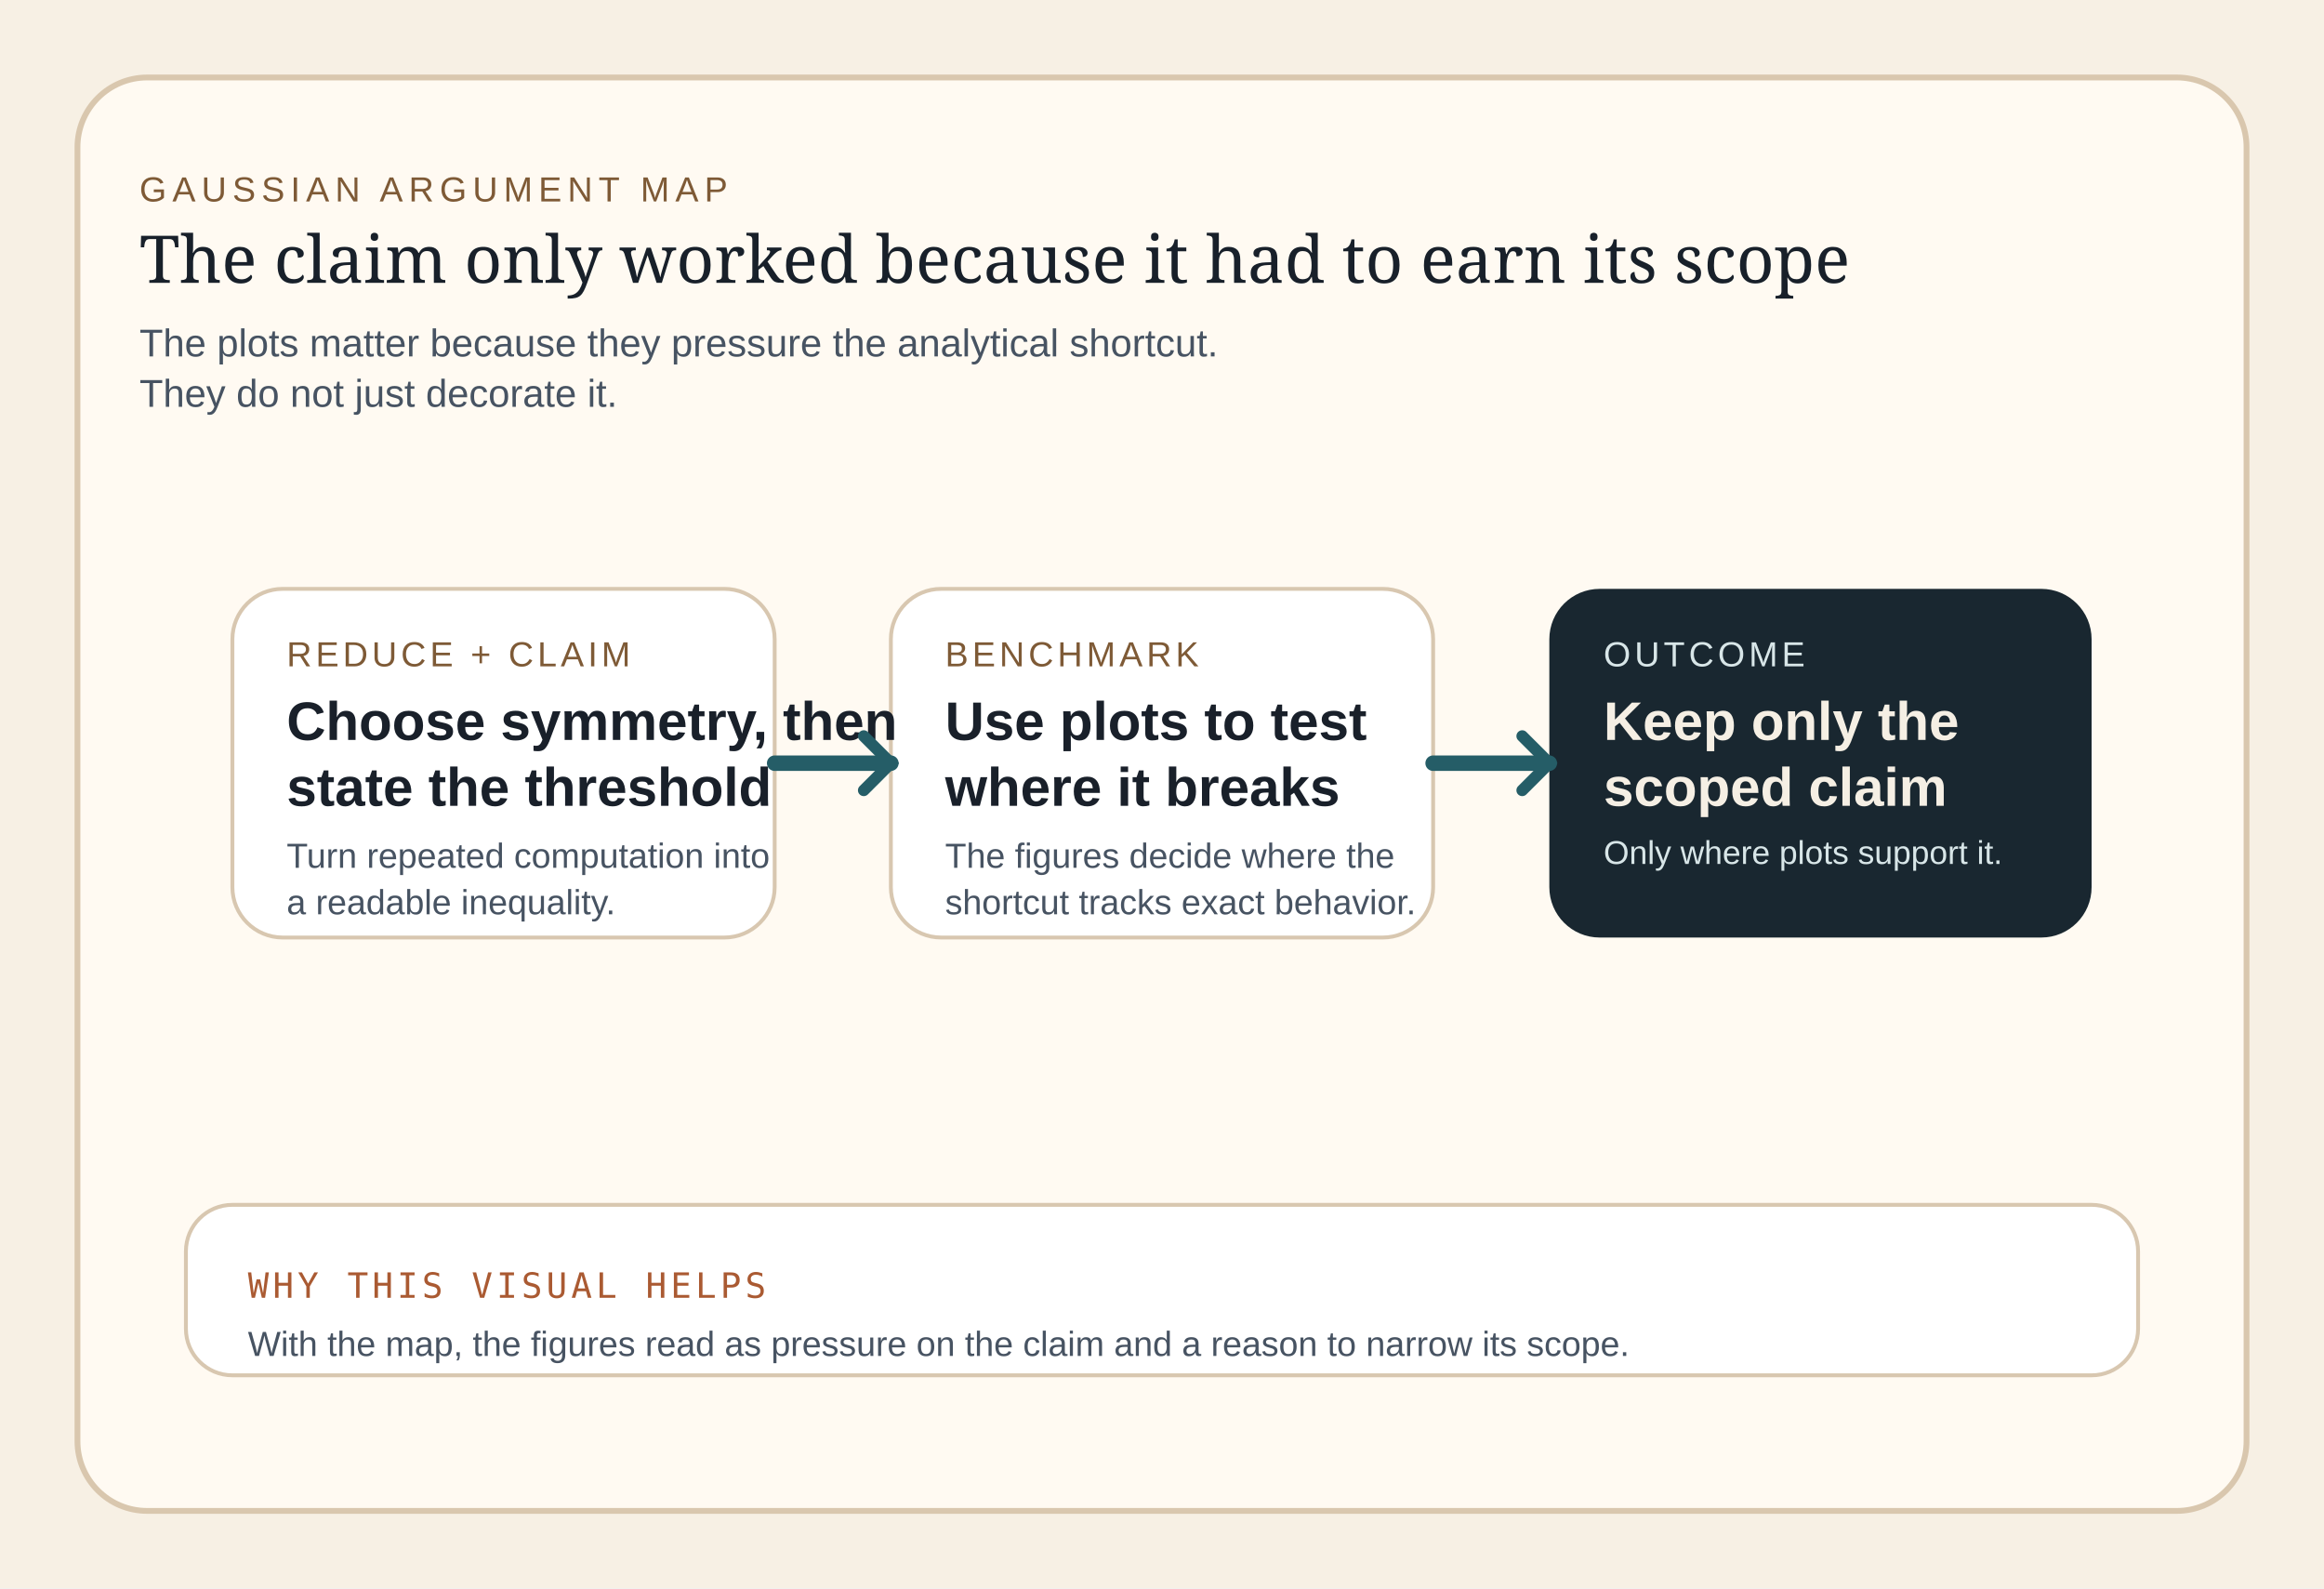
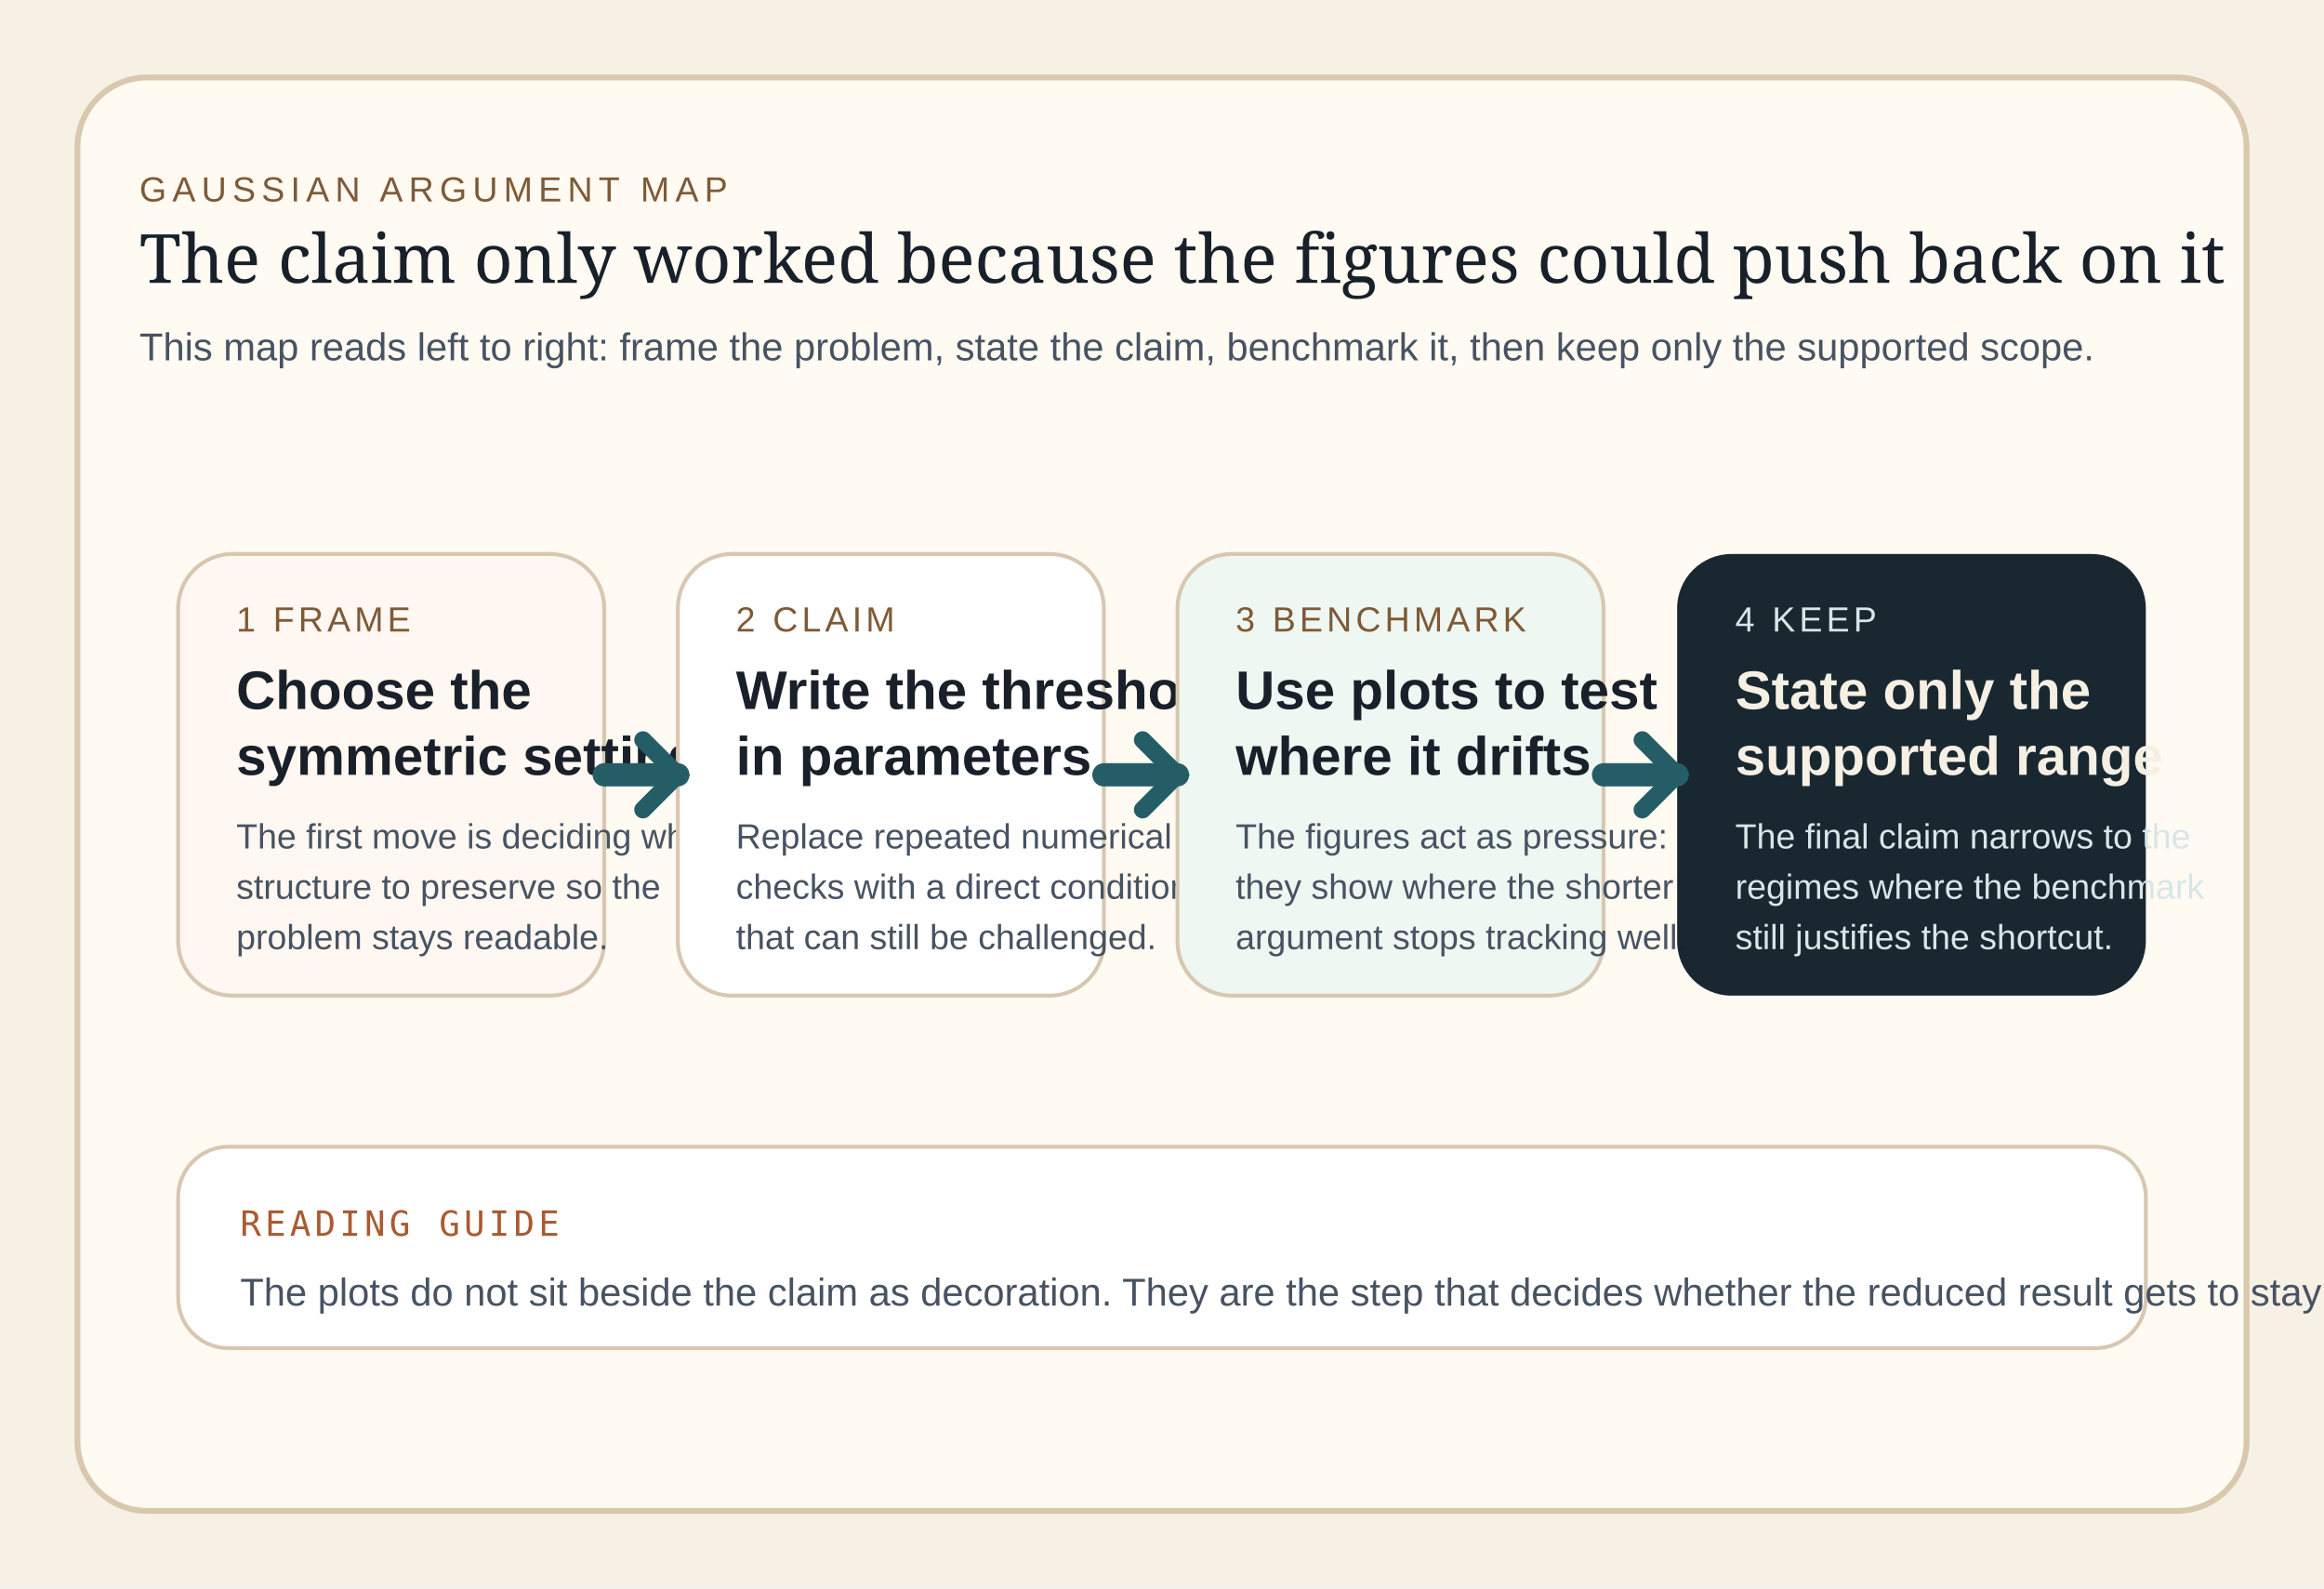
<svg xmlns="http://www.w3.org/2000/svg" viewBox="0 0 1200 820" role="img" aria-labelledby="title desc">
  <rect width="1200" height="820" fill="#f7f0e4" />
  <rect x="40" y="40" width="1120" height="740" rx="36" fill="#fffaf2" stroke="#d9c7ae" stroke-width="3" />
  <text x="72" y="104" font-family="'Public Sans', Arial, sans-serif" font-size="18" fill="#7e5a36" letter-spacing="3">GAUSSIAN ARGUMENT MAP</text>
-   <text x="72" y="146" font-family="'Fraunces', Georgia, serif" font-size="34" fill="#18202a">The claim only worked because it had to earn its scope</text>
-   <text x="72" y="184" font-family="'Public Sans', Arial, sans-serif" font-size="20" fill="#475362">The plots matter because they pressure the analytical shortcut.</text>
-   <text x="72" y="210" font-family="'Public Sans', Arial, sans-serif" font-size="20" fill="#475362">They do not just decorate it.</text>
+   <text x="72" y="146" font-family="'Fraunces', Georgia, serif" font-size="35" fill="#18202a">The claim only worked because the figures could push back on it</text>
+   <text x="72" y="186" font-family="'Public Sans', Arial, sans-serif" font-size="20" fill="#475362">This map reads left to right: frame the problem, state the claim, benchmark it, then keep only the supported scope.</text>
  <g font-family="'Public Sans', Arial, sans-serif">
-     <rect x="120" y="304" width="280" height="180" rx="26" fill="#fff" stroke="#d8c7b0" stroke-width="2" />
-     <rect x="460" y="304" width="280" height="180" rx="26" fill="#fff" stroke="#d8c7b0" stroke-width="2" />
-     <rect x="800" y="304" width="280" height="180" rx="26" fill="#13212a" opacity="0.97" />
-     <text x="148" y="344" font-size="18" fill="#7e5a36" letter-spacing="2">REDUCE + CLAIM</text>
-     <text x="148" y="382" font-size="28" font-weight="700" fill="#19202a">Choose symmetry, then</text>
-     <text x="148" y="416" font-size="28" font-weight="700" fill="#19202a">state the threshold</text>
-     <text x="148" y="448" font-size="18" fill="#475362">Turn repeated computation into</text>
-     <text x="148" y="472" font-size="18" fill="#475362">a readable inequality.</text>
-     <text x="488" y="344" font-size="18" fill="#7e5a36" letter-spacing="2">BENCHMARK</text>
-     <text x="488" y="382" font-size="28" font-weight="700" fill="#19202a">Use plots to test</text>
-     <text x="488" y="416" font-size="28" font-weight="700" fill="#19202a">where it breaks</text>
-     <text x="488" y="448" font-size="18" fill="#475362">The figures decide where the</text>
-     <text x="488" y="472" font-size="18" fill="#475362">shortcut tracks exact behavior.</text>
-     <text x="828" y="344" font-size="18" fill="#d8e6e8" letter-spacing="2">OUTCOME</text>
-     <text x="828" y="382" font-size="28" font-weight="700" fill="#f5efe4">Keep only the</text>
-     <text x="828" y="416" font-size="28" font-weight="700" fill="#f5efe4">scoped claim</text>
-     <text x="828" y="446" font-size="17" fill="#d8e6e8">Only where plots support it.</text>
+     <rect x="92" y="286" width="220" height="228" rx="28" fill="#fff7f1" stroke="#d8c7b0" stroke-width="2" />
+     <text x="122" y="326" font-size="18" fill="#7e5a36" letter-spacing="2">1 FRAME</text>
+     <text x="122" y="366" font-size="28" font-weight="700" fill="#19202a">Choose the</text>
+     <text x="122" y="400" font-size="28" font-weight="700" fill="#19202a">symmetric setting</text>
+     <text x="122" y="438" font-size="18" fill="#475362">The first move is deciding what</text>
+     <text x="122" y="464" font-size="18" fill="#475362">structure to preserve so the</text>
+     <text x="122" y="490" font-size="18" fill="#475362">problem stays readable.</text>
+     <rect x="350" y="286" width="220" height="228" rx="28" fill="#fff" stroke="#d8c7b0" stroke-width="2" />
+     <text x="380" y="326" font-size="18" fill="#7e5a36" letter-spacing="2">2 CLAIM</text>
+     <text x="380" y="366" font-size="28" font-weight="700" fill="#19202a">Write the threshold</text>
+     <text x="380" y="400" font-size="28" font-weight="700" fill="#19202a">in parameters</text>
+     <text x="380" y="438" font-size="18" fill="#475362">Replace repeated numerical</text>
+     <text x="380" y="464" font-size="18" fill="#475362">checks with a direct condition</text>
+     <text x="380" y="490" font-size="18" fill="#475362">that can still be challenged.</text>
+     <rect x="608" y="286" width="220" height="228" rx="28" fill="#eef7f1" stroke="#d8c7b0" stroke-width="2" />
+     <text x="638" y="326" font-size="18" fill="#7e5a36" letter-spacing="2">3 BENCHMARK</text>
+     <text x="638" y="366" font-size="28" font-weight="700" fill="#19202a">Use plots to test</text>
+     <text x="638" y="400" font-size="28" font-weight="700" fill="#19202a">where it drifts</text>
+     <text x="638" y="438" font-size="18" fill="#475362">The figures act as pressure:</text>
+     <text x="638" y="464" font-size="18" fill="#475362">they show where the shorter</text>
+     <text x="638" y="490" font-size="18" fill="#475362">argument stops tracking well.</text>
+     <rect x="866" y="286" width="242" height="228" rx="28" fill="#13212a" opacity="0.97" />
+     <text x="896" y="326" font-size="18" fill="#d8e6e8" letter-spacing="2">4 KEEP</text>
+     <text x="896" y="366" font-size="28" font-weight="700" fill="#f5efe4">State only the</text>
+     <text x="896" y="400" font-size="28" font-weight="700" fill="#f5efe4">supported range</text>
+     <text x="896" y="438" font-size="18" fill="#d8e6e8">The final claim narrows to the</text>
+     <text x="896" y="464" font-size="18" fill="#d8e6e8">regimes where the benchmark</text>
+     <text x="896" y="490" font-size="18" fill="#d8e6e8">still justifies the shortcut.</text>
  </g>
-   <g stroke="#255d67" stroke-width="8" stroke-linecap="round" fill="none">
-     <path d="M400 394 H460" />
-     <path d="M740 394 H800" />
+   <g stroke="#255d67" stroke-width="12" stroke-linecap="round" fill="none">
+     <path d="M312 400 H350" />
+     <path d="M570 400 H608" />
+     <path d="M828 400 H866" />
  </g>
-   <g stroke="#255d67" stroke-width="6" stroke-linecap="round" fill="none">
-     <path d="M446 380 L460 394 L446 408" />
-     <path d="M786 380 L800 394 L786 408" />
+   <g stroke="#255d67" stroke-width="9" stroke-linecap="round" fill="none">
+     <path d="M332 382 L350 400 L332 418" />
+     <path d="M590 382 L608 400 L590 418" />
+     <path d="M848 382 L866 400 L848 418" />
  </g>
  <g>
-     <rect x="96" y="622" width="1008" height="88" rx="24" fill="#fff" stroke="#d8c7b0" stroke-width="2" />
-     <text x="128" y="670" font-family="'IBM Plex Mono', monospace" font-size="18" fill="#aa5a32" letter-spacing="2">WHY THIS VISUAL HELPS</text>
-     <text x="128" y="700" font-family="'Public Sans', Arial, sans-serif" font-size="18" fill="#475362">With the map, the figures read as pressure on the claim and a reason to narrow its scope.</text>
+     <rect x="92" y="592" width="1016" height="104" rx="26" fill="#fff" stroke="#d8c7b0" stroke-width="2" />
+     <text x="124" y="638" font-family="'IBM Plex Mono', monospace" font-size="18" fill="#aa5a32" letter-spacing="2">READING GUIDE</text>
+     <text x="124" y="674" font-family="'Public Sans', Arial, sans-serif" font-size="20" fill="#475362">The plots do not sit beside the claim as decoration. They are the step that decides whether the reduced result gets to stay broad or has to narrow.</text>
  </g>
</svg>
